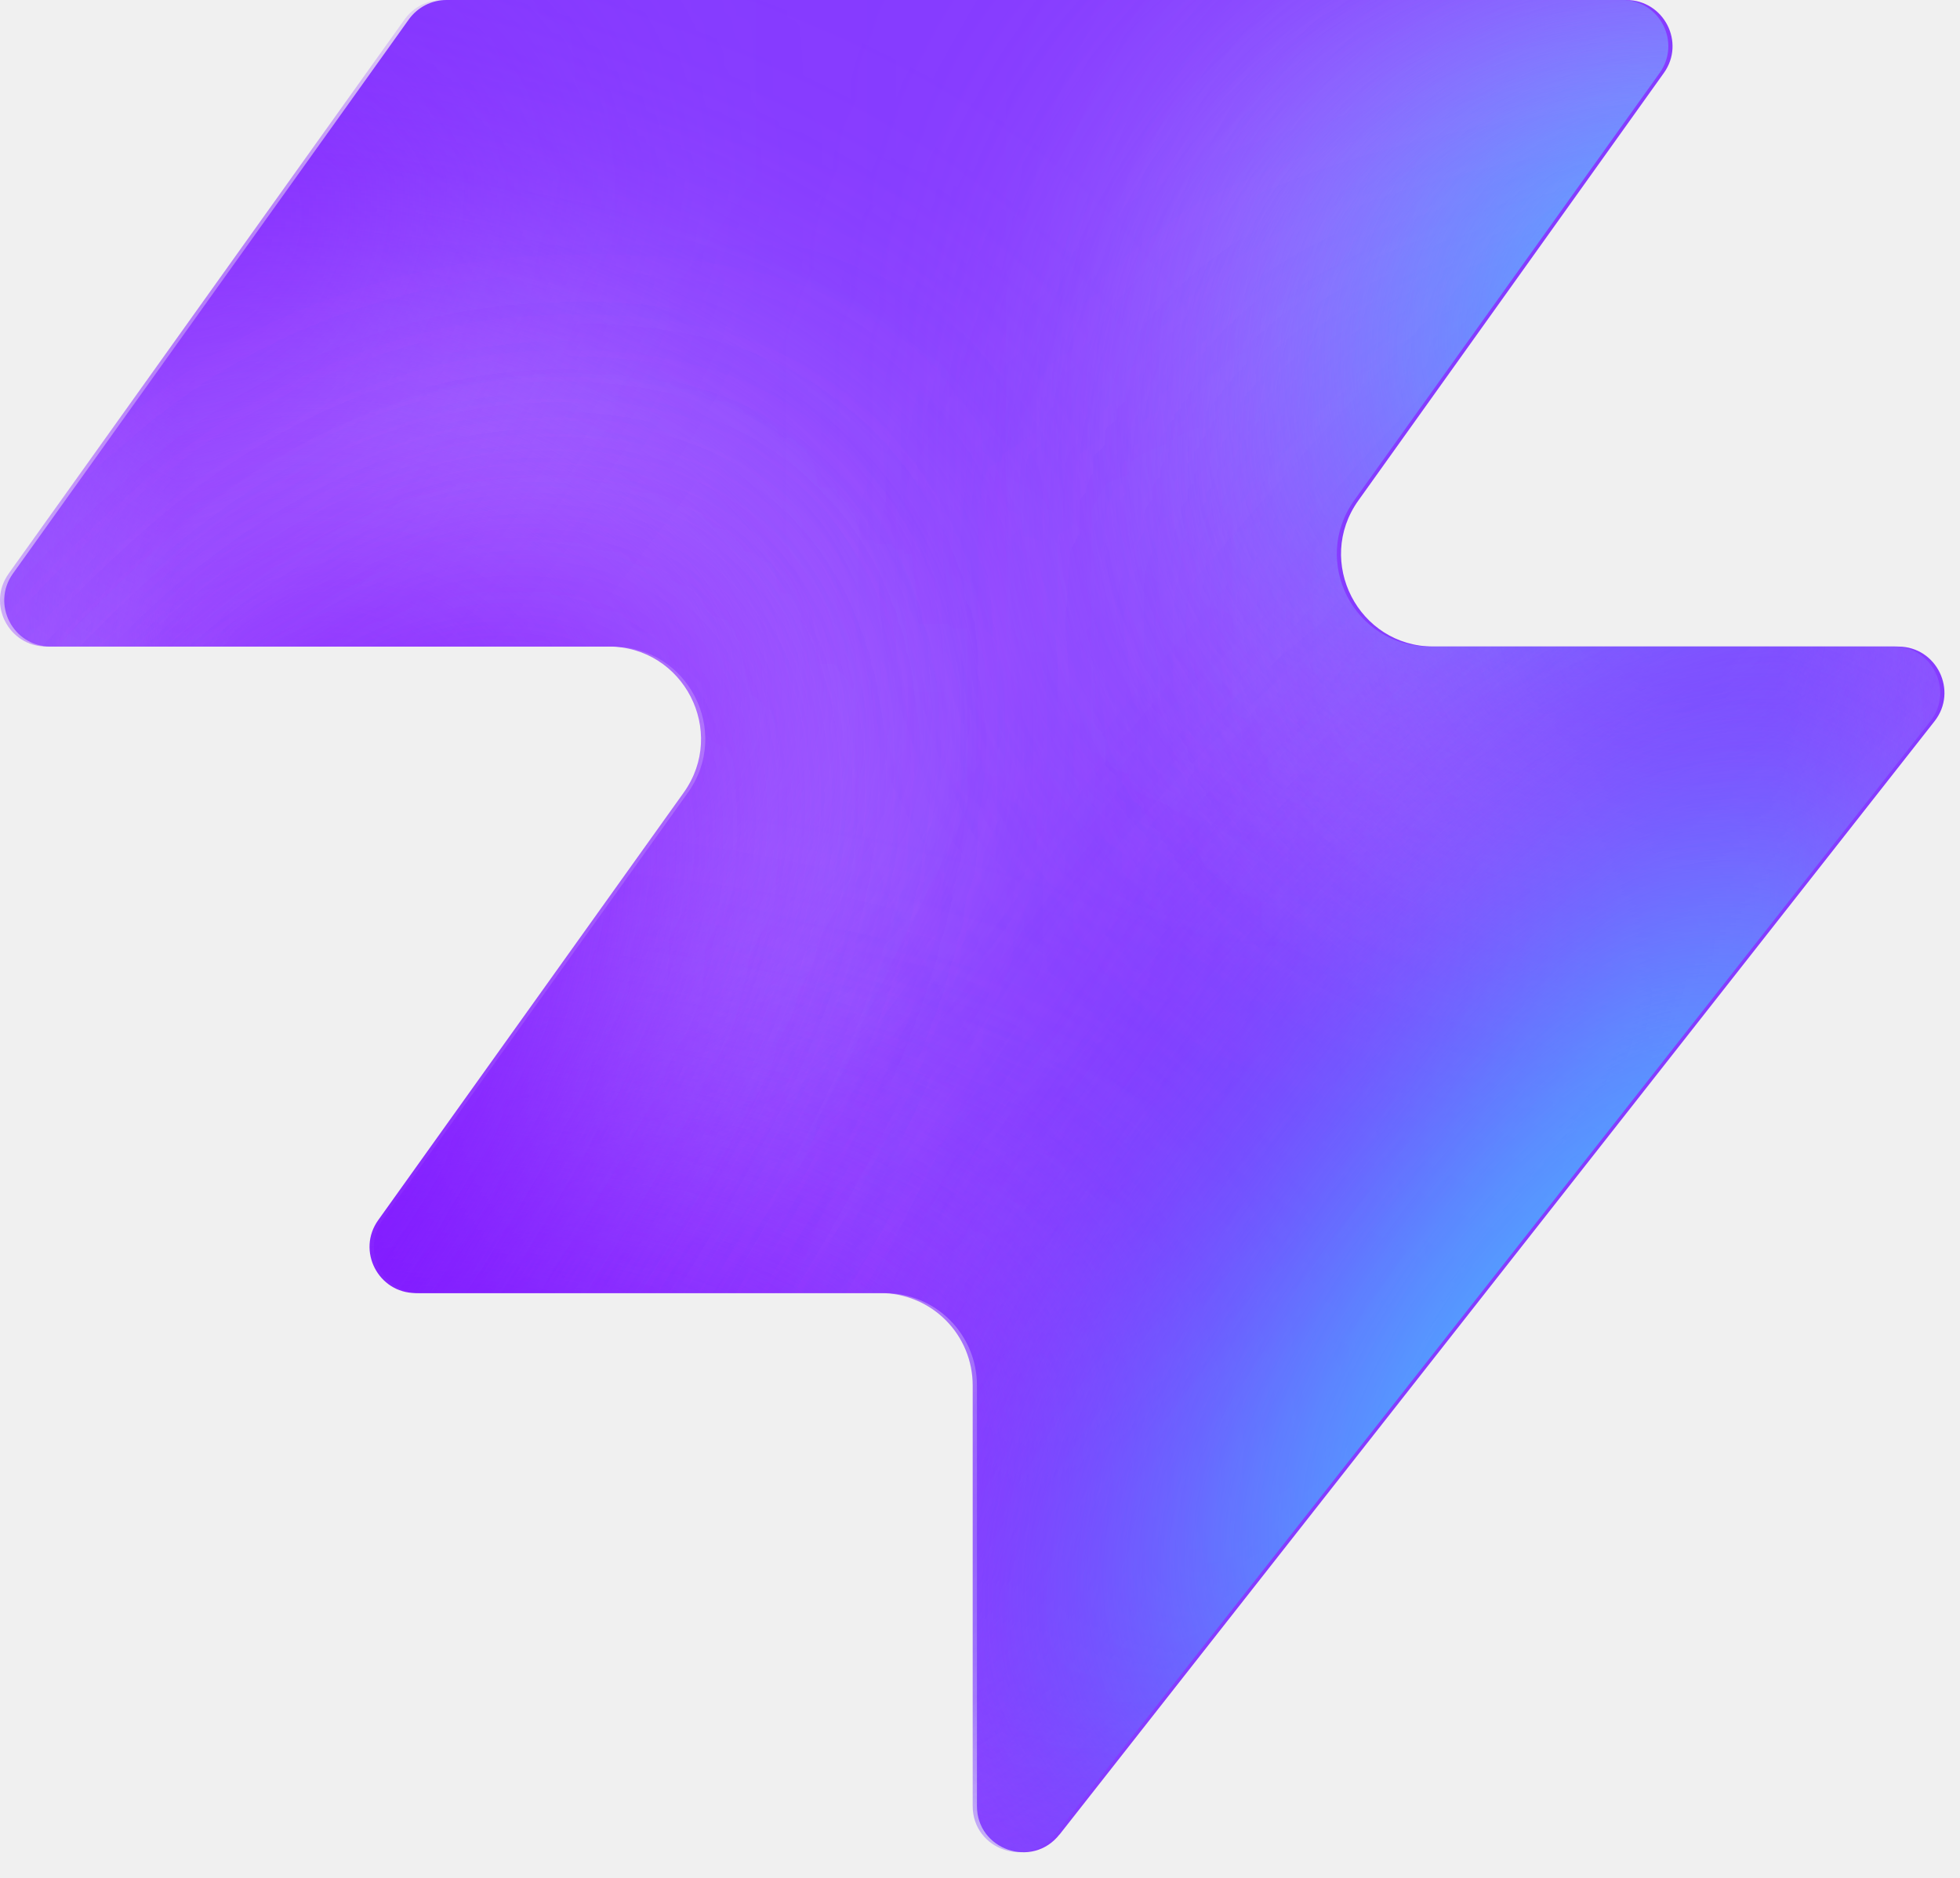
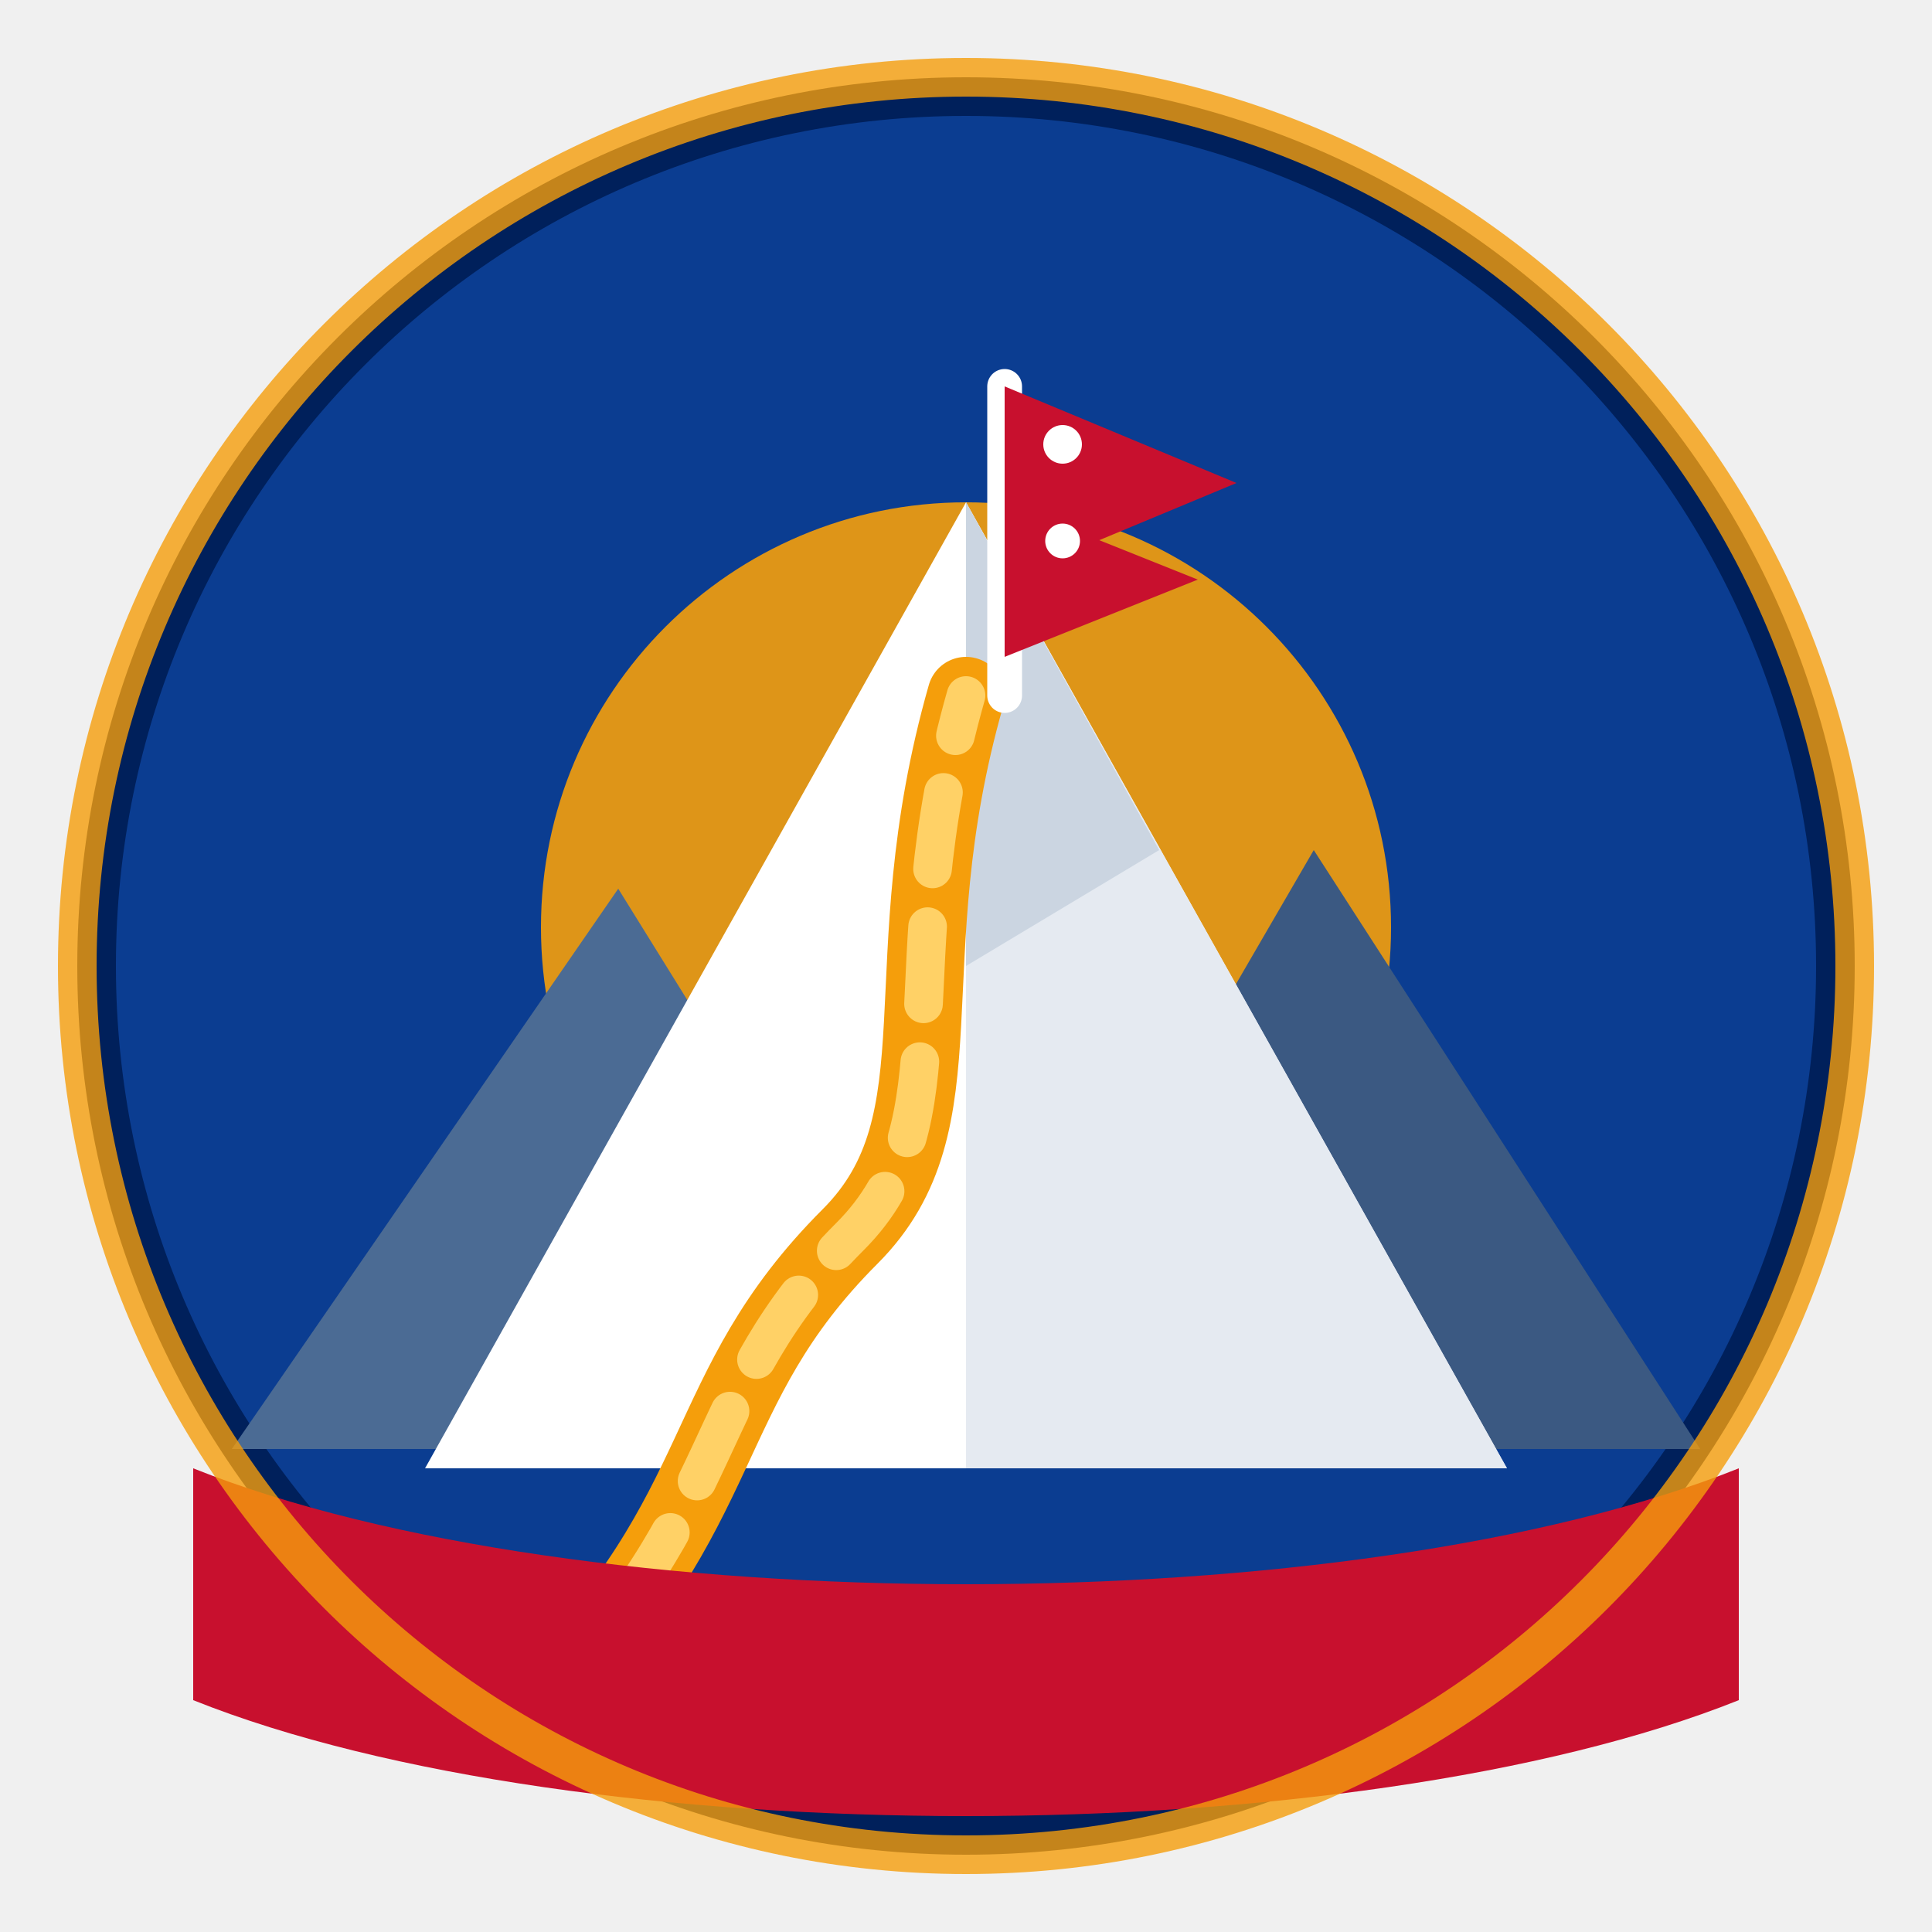
- <svg xmlns="http://www.w3.org/2000/svg" width="48" height="46" fill="none" viewBox="0 0 48 46">
-   <path fill="#863bff" d="M25.946 44.938c-.664.845-2.021.375-2.021-.698V33.937a2.26 2.26 0 0 0-2.262-2.262H10.287c-.92 0-1.456-1.04-.92-1.788l7.48-10.471c1.07-1.497 0-3.578-1.842-3.578H1.237c-.92 0-1.456-1.04-.92-1.788L10.013.474c.214-.297.556-.474.92-.474h28.894c.92 0 1.456 1.04.92 1.788l-7.48 10.471c-1.07 1.498 0 3.579 1.842 3.579h11.377c.943 0 1.473 1.088.89 1.83L25.947 44.94z" style="fill:#863bff;fill:color(display-p3 .525 .23 1);fill-opacity:1" />
-   <mask id="a" width="48" height="46" x="0" y="0" maskUnits="userSpaceOnUse" style="mask-type:alpha">
-     <path fill="#000" d="M25.842 44.938c-.664.844-2.021.375-2.021-.698V33.937a2.26 2.26 0 0 0-2.262-2.262H10.183c-.92 0-1.456-1.04-.92-1.788l7.48-10.471c1.07-1.498 0-3.579-1.842-3.579H1.133c-.92 0-1.456-1.04-.92-1.787L9.91.473c.214-.297.556-.474.92-.474h28.894c.92 0 1.456 1.04.92 1.788l-7.48 10.471c-1.07 1.498 0 3.578 1.842 3.578h11.377c.943 0 1.473 1.088.89 1.832L25.843 44.94z" style="fill:#000;fill-opacity:1" />
-   </mask>
-   <g mask="url(#a)">
-     <g filter="url(#b)">
-       <ellipse cx="5.508" cy="14.704" fill="#ede6ff" rx="5.508" ry="14.704" style="fill:#ede6ff;fill:color(display-p3 .927 .903 1);fill-opacity:1" transform="matrix(.00324 1 1 -.00324 -4.47 31.516)" />
-     </g>
-     <g filter="url(#c)">
-       <ellipse cx="10.399" cy="29.851" fill="#ede6ff" rx="10.399" ry="29.851" style="fill:#ede6ff;fill:color(display-p3 .927 .903 1);fill-opacity:1" transform="matrix(.00324 1 1 -.00324 -39.328 7.883)" />
-     </g>
-     <g filter="url(#d)">
-       <ellipse cx="5.508" cy="30.487" fill="#7e14ff" rx="5.508" ry="30.487" style="fill:#7e14ff;fill:color(display-p3 .492 .077 1);fill-opacity:1" transform="rotate(89.814 -25.913 -14.639)scale(1 -1)" />
-     </g>
-     <g filter="url(#e)">
-       <ellipse cx="5.508" cy="30.599" fill="#7e14ff" rx="5.508" ry="30.599" style="fill:#7e14ff;fill:color(display-p3 .492 .077 1);fill-opacity:1" transform="rotate(89.814 -32.644 -3.334)scale(1 -1)" />
-     </g>
-     <g filter="url(#f)">
-       <ellipse cx="5.508" cy="30.599" fill="#7e14ff" rx="5.508" ry="30.599" style="fill:#7e14ff;fill:color(display-p3 .492 .077 1);fill-opacity:1" transform="matrix(.00324 1 1 -.00324 -34.34 30.47)" />
-     </g>
-     <g filter="url(#g)">
-       <ellipse cx="14.072" cy="22.078" fill="#ede6ff" rx="14.072" ry="22.078" style="fill:#ede6ff;fill:color(display-p3 .927 .903 1);fill-opacity:1" transform="rotate(93.35 24.506 48.493)scale(-1 1)" />
-     </g>
-     <g filter="url(#h)">
-       <ellipse cx="3.47" cy="21.501" fill="#7e14ff" rx="3.47" ry="21.501" style="fill:#7e14ff;fill:color(display-p3 .492 .077 1);fill-opacity:1" transform="rotate(89.009 28.708 47.59)scale(-1 1)" />
-     </g>
-     <g filter="url(#i)">
-       <ellipse cx="3.47" cy="21.501" fill="#7e14ff" rx="3.47" ry="21.501" style="fill:#7e14ff;fill:color(display-p3 .492 .077 1);fill-opacity:1" transform="rotate(89.009 28.708 47.59)scale(-1 1)" />
-     </g>
-     <g filter="url(#j)">
-       <ellipse cx=".387" cy="8.972" fill="#7e14ff" rx="4.407" ry="29.108" style="fill:#7e14ff;fill:color(display-p3 .492 .077 1);fill-opacity:1" transform="rotate(39.51 .387 8.972)" />
-     </g>
-     <g filter="url(#k)">
-       <ellipse cx="47.523" cy="-6.092" fill="#7e14ff" rx="4.407" ry="29.108" style="fill:#7e14ff;fill:color(display-p3 .492 .077 1);fill-opacity:1" transform="rotate(37.892 47.523 -6.092)" />
-     </g>
-     <g filter="url(#l)">
-       <ellipse cx="41.412" cy="6.333" fill="#47bfff" rx="5.971" ry="9.665" style="fill:#47bfff;fill:color(display-p3 .28 .748 1);fill-opacity:1" transform="rotate(37.892 41.412 6.333)" />
-     </g>
-     <g filter="url(#m)">
-       <ellipse cx="-1.879" cy="38.332" fill="#7e14ff" rx="4.407" ry="29.108" style="fill:#7e14ff;fill:color(display-p3 .492 .077 1);fill-opacity:1" transform="rotate(37.892 -1.88 38.332)" />
-     </g>
-     <g filter="url(#n)">
-       <ellipse cx="-1.879" cy="38.332" fill="#7e14ff" rx="4.407" ry="29.108" style="fill:#7e14ff;fill:color(display-p3 .492 .077 1);fill-opacity:1" transform="rotate(37.892 -1.88 38.332)" />
-     </g>
-     <g filter="url(#o)">
-       <ellipse cx="35.651" cy="29.907" fill="#7e14ff" rx="4.407" ry="29.108" style="fill:#7e14ff;fill:color(display-p3 .492 .077 1);fill-opacity:1" transform="rotate(37.892 35.651 29.907)" />
-     </g>
-     <g filter="url(#p)">
-       <ellipse cx="38.418" cy="32.4" fill="#47bfff" rx="5.971" ry="15.297" style="fill:#47bfff;fill:color(display-p3 .28 .748 1);fill-opacity:1" transform="rotate(37.892 38.418 32.4)" />
-     </g>
+ <svg xmlns="http://www.w3.org/2000/svg" viewBox="0 0 100 100" fill="none" role="img" aria-label="Nepal Yatra">
+   <circle cx="50" cy="50" r="46" fill="#00205B" />
+   <circle cx="50" cy="50" r="44" fill="#0B3D91" />
+   <circle cx="50" cy="48" r="22" fill="#F59E0B" opacity="0.9" />
+   <path d="M12 75 L32 46 L50 75 Z" fill="#4B6B94" />
+   <path d="M50 75 L68 44 L88 75 Z" fill="#3B5982" />
+   <path d="M22 76 L50 26 L78 76 Z" fill="#FFFFFF" />
+   <path d="M50 26 L78 76 L50 76 Z" fill="#E2E8F0" opacity="0.9" />
+   <path d="M50 26 L60 44 L50 50 Z" fill="#CBD5E1" />
+   <path d="M 28 88 C 38 78, 36 72, 44 64 C 50 58, 46 50, 50 36" stroke="#F59E0B" stroke-width="4" stroke-linecap="round" fill="none" />
+   <path d="M 28 88 C 38 78, 36 72, 44 64 C 50 58, 46 50, 50 36" stroke="#FFD166" stroke-width="2" stroke-linecap="round" fill="none" stroke-dasharray="4 3" />
+   <g transform="translate(52, 20)">
+     <line x1="0" y1="0" x2="0" y2="16" stroke="#FFFFFF" stroke-width="1.8" stroke-linecap="round" />
+     <path d="M 0 0 L 12 5 L 0 10 Z" fill="#C8102E" />
+     <path d="M 0 6 L 10 10 L 0 14 Z" fill="#C8102E" />
+     <circle cx="3" cy="3" r="1" fill="#FFFFFF" />
+     <circle cx="3" cy="8" r="0.9" fill="#FFFFFF" />
  </g>
-   <defs>
-     <filter id="b" width="60.045" height="41.654" x="-19.77" y="16.149" color-interpolation-filters="sRGB" filterUnits="userSpaceOnUse">
-       <feFlood flood-opacity="0" result="BackgroundImageFix" />
-       <feBlend in="SourceGraphic" in2="BackgroundImageFix" result="shape" />
-       <feGaussianBlur result="effect1_foregroundBlur_2002_17158" stdDeviation="7.659" />
-     </filter>
-     <filter id="c" width="90.34" height="51.437" x="-54.613" y="-7.533" color-interpolation-filters="sRGB" filterUnits="userSpaceOnUse">
-       <feFlood flood-opacity="0" result="BackgroundImageFix" />
-       <feBlend in="SourceGraphic" in2="BackgroundImageFix" result="shape" />
-       <feGaussianBlur result="effect1_foregroundBlur_2002_17158" stdDeviation="7.659" />
-     </filter>
-     <filter id="d" width="79.355" height="29.4" x="-49.64" y="2.03" color-interpolation-filters="sRGB" filterUnits="userSpaceOnUse">
-       <feFlood flood-opacity="0" result="BackgroundImageFix" />
-       <feBlend in="SourceGraphic" in2="BackgroundImageFix" result="shape" />
-       <feGaussianBlur result="effect1_foregroundBlur_2002_17158" stdDeviation="4.596" />
-     </filter>
-     <filter id="e" width="79.579" height="29.4" x="-45.045" y="20.029" color-interpolation-filters="sRGB" filterUnits="userSpaceOnUse">
-       <feFlood flood-opacity="0" result="BackgroundImageFix" />
-       <feBlend in="SourceGraphic" in2="BackgroundImageFix" result="shape" />
-       <feGaussianBlur result="effect1_foregroundBlur_2002_17158" stdDeviation="4.596" />
-     </filter>
-     <filter id="f" width="79.579" height="29.4" x="-43.513" y="21.178" color-interpolation-filters="sRGB" filterUnits="userSpaceOnUse">
-       <feFlood flood-opacity="0" result="BackgroundImageFix" />
-       <feBlend in="SourceGraphic" in2="BackgroundImageFix" result="shape" />
-       <feGaussianBlur result="effect1_foregroundBlur_2002_17158" stdDeviation="4.596" />
-     </filter>
-     <filter id="g" width="74.749" height="58.852" x="15.756" y="-17.901" color-interpolation-filters="sRGB" filterUnits="userSpaceOnUse">
-       <feFlood flood-opacity="0" result="BackgroundImageFix" />
-       <feBlend in="SourceGraphic" in2="BackgroundImageFix" result="shape" />
-       <feGaussianBlur result="effect1_foregroundBlur_2002_17158" stdDeviation="7.659" />
-     </filter>
-     <filter id="h" width="61.377" height="25.362" x="23.548" y="2.284" color-interpolation-filters="sRGB" filterUnits="userSpaceOnUse">
-       <feFlood flood-opacity="0" result="BackgroundImageFix" />
-       <feBlend in="SourceGraphic" in2="BackgroundImageFix" result="shape" />
-       <feGaussianBlur result="effect1_foregroundBlur_2002_17158" stdDeviation="4.596" />
-     </filter>
-     <filter id="i" width="61.377" height="25.362" x="23.548" y="2.284" color-interpolation-filters="sRGB" filterUnits="userSpaceOnUse">
-       <feFlood flood-opacity="0" result="BackgroundImageFix" />
-       <feBlend in="SourceGraphic" in2="BackgroundImageFix" result="shape" />
-       <feGaussianBlur result="effect1_foregroundBlur_2002_17158" stdDeviation="4.596" />
-     </filter>
-     <filter id="j" width="56.045" height="63.649" x="-27.636" y="-22.853" color-interpolation-filters="sRGB" filterUnits="userSpaceOnUse">
-       <feFlood flood-opacity="0" result="BackgroundImageFix" />
-       <feBlend in="SourceGraphic" in2="BackgroundImageFix" result="shape" />
-       <feGaussianBlur result="effect1_foregroundBlur_2002_17158" stdDeviation="4.596" />
-     </filter>
-     <filter id="k" width="54.814" height="64.646" x="20.116" y="-38.415" color-interpolation-filters="sRGB" filterUnits="userSpaceOnUse">
-       <feFlood flood-opacity="0" result="BackgroundImageFix" />
-       <feBlend in="SourceGraphic" in2="BackgroundImageFix" result="shape" />
-       <feGaussianBlur result="effect1_foregroundBlur_2002_17158" stdDeviation="4.596" />
-     </filter>
-     <filter id="l" width="33.541" height="35.313" x="24.641" y="-11.323" color-interpolation-filters="sRGB" filterUnits="userSpaceOnUse">
-       <feFlood flood-opacity="0" result="BackgroundImageFix" />
-       <feBlend in="SourceGraphic" in2="BackgroundImageFix" result="shape" />
-       <feGaussianBlur result="effect1_foregroundBlur_2002_17158" stdDeviation="4.596" />
-     </filter>
-     <filter id="m" width="54.814" height="64.646" x="-29.286" y="6.009" color-interpolation-filters="sRGB" filterUnits="userSpaceOnUse">
-       <feFlood flood-opacity="0" result="BackgroundImageFix" />
-       <feBlend in="SourceGraphic" in2="BackgroundImageFix" result="shape" />
-       <feGaussianBlur result="effect1_foregroundBlur_2002_17158" stdDeviation="4.596" />
-     </filter>
-     <filter id="n" width="54.814" height="64.646" x="-29.286" y="6.009" color-interpolation-filters="sRGB" filterUnits="userSpaceOnUse">
-       <feFlood flood-opacity="0" result="BackgroundImageFix" />
-       <feBlend in="SourceGraphic" in2="BackgroundImageFix" result="shape" />
-       <feGaussianBlur result="effect1_foregroundBlur_2002_17158" stdDeviation="4.596" />
-     </filter>
-     <filter id="o" width="54.814" height="64.646" x="8.244" y="-2.416" color-interpolation-filters="sRGB" filterUnits="userSpaceOnUse">
-       <feFlood flood-opacity="0" result="BackgroundImageFix" />
-       <feBlend in="SourceGraphic" in2="BackgroundImageFix" result="shape" />
-       <feGaussianBlur result="effect1_foregroundBlur_2002_17158" stdDeviation="4.596" />
-     </filter>
-     <filter id="p" width="39.409" height="43.623" x="18.713" y="10.588" color-interpolation-filters="sRGB" filterUnits="userSpaceOnUse">
-       <feFlood flood-opacity="0" result="BackgroundImageFix" />
-       <feBlend in="SourceGraphic" in2="BackgroundImageFix" result="shape" />
-       <feGaussianBlur result="effect1_foregroundBlur_2002_17158" stdDeviation="4.596" />
-     </filter>
-   </defs>
+   <path d="M 10 76 C 30 84, 70 84, 90 76 L 90 88 C 70 96, 30 96, 10 88 Z" fill="#C8102E" />
+   <circle cx="50" cy="50" r="46" stroke="#F59E0B" stroke-width="2" opacity="0.8" />
</svg>
